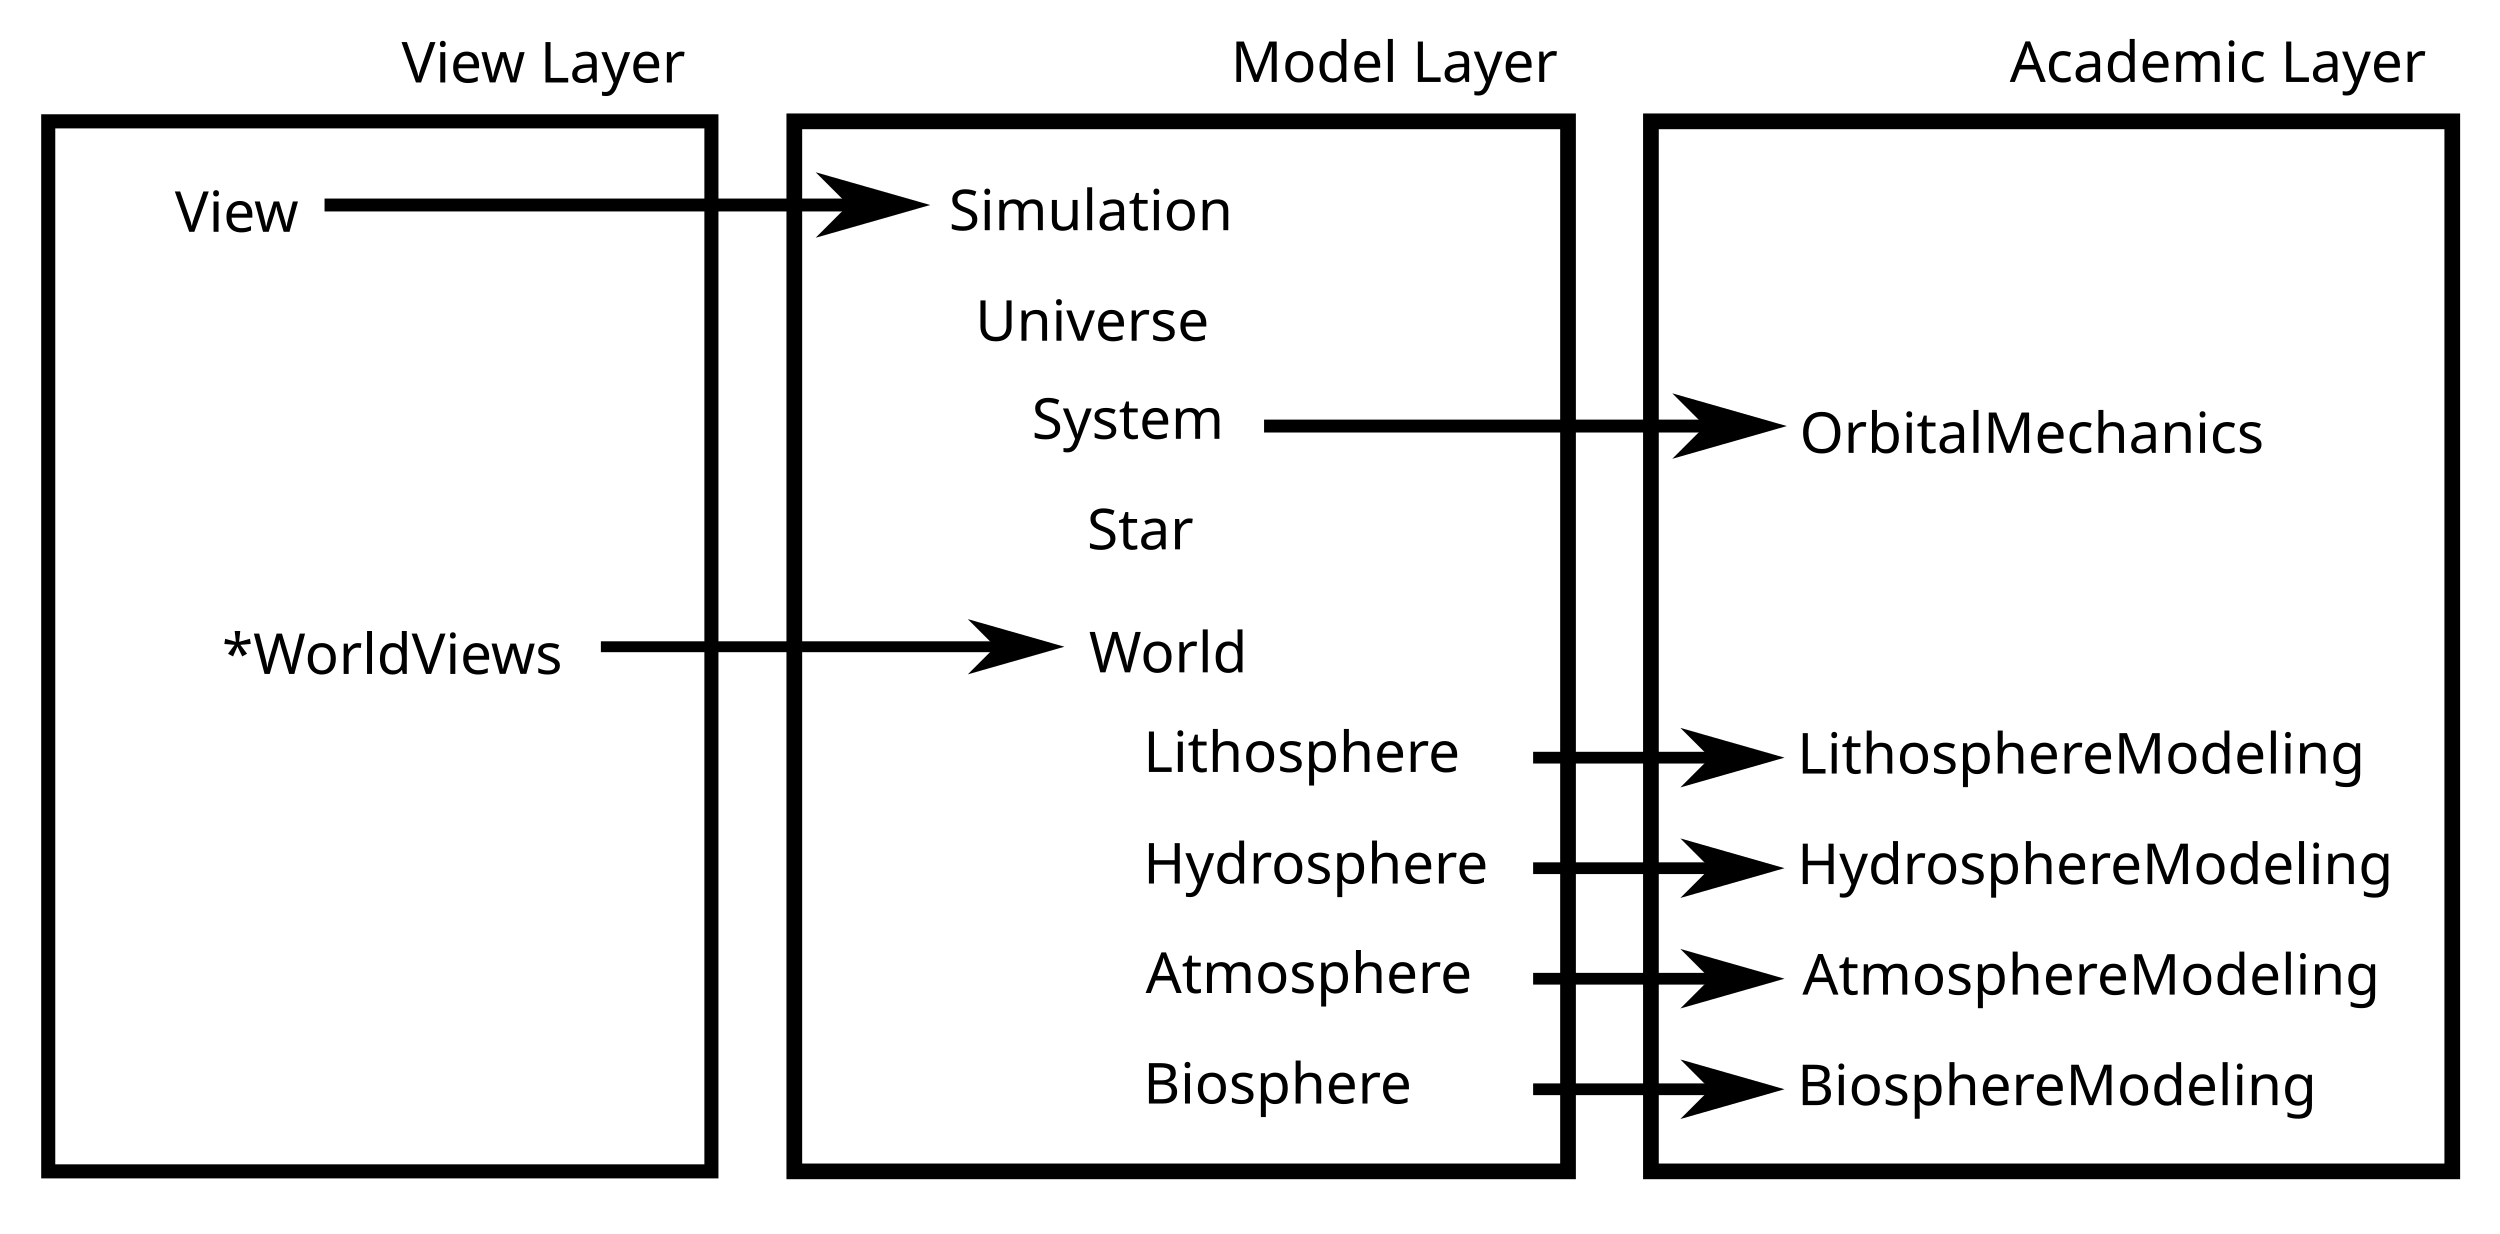
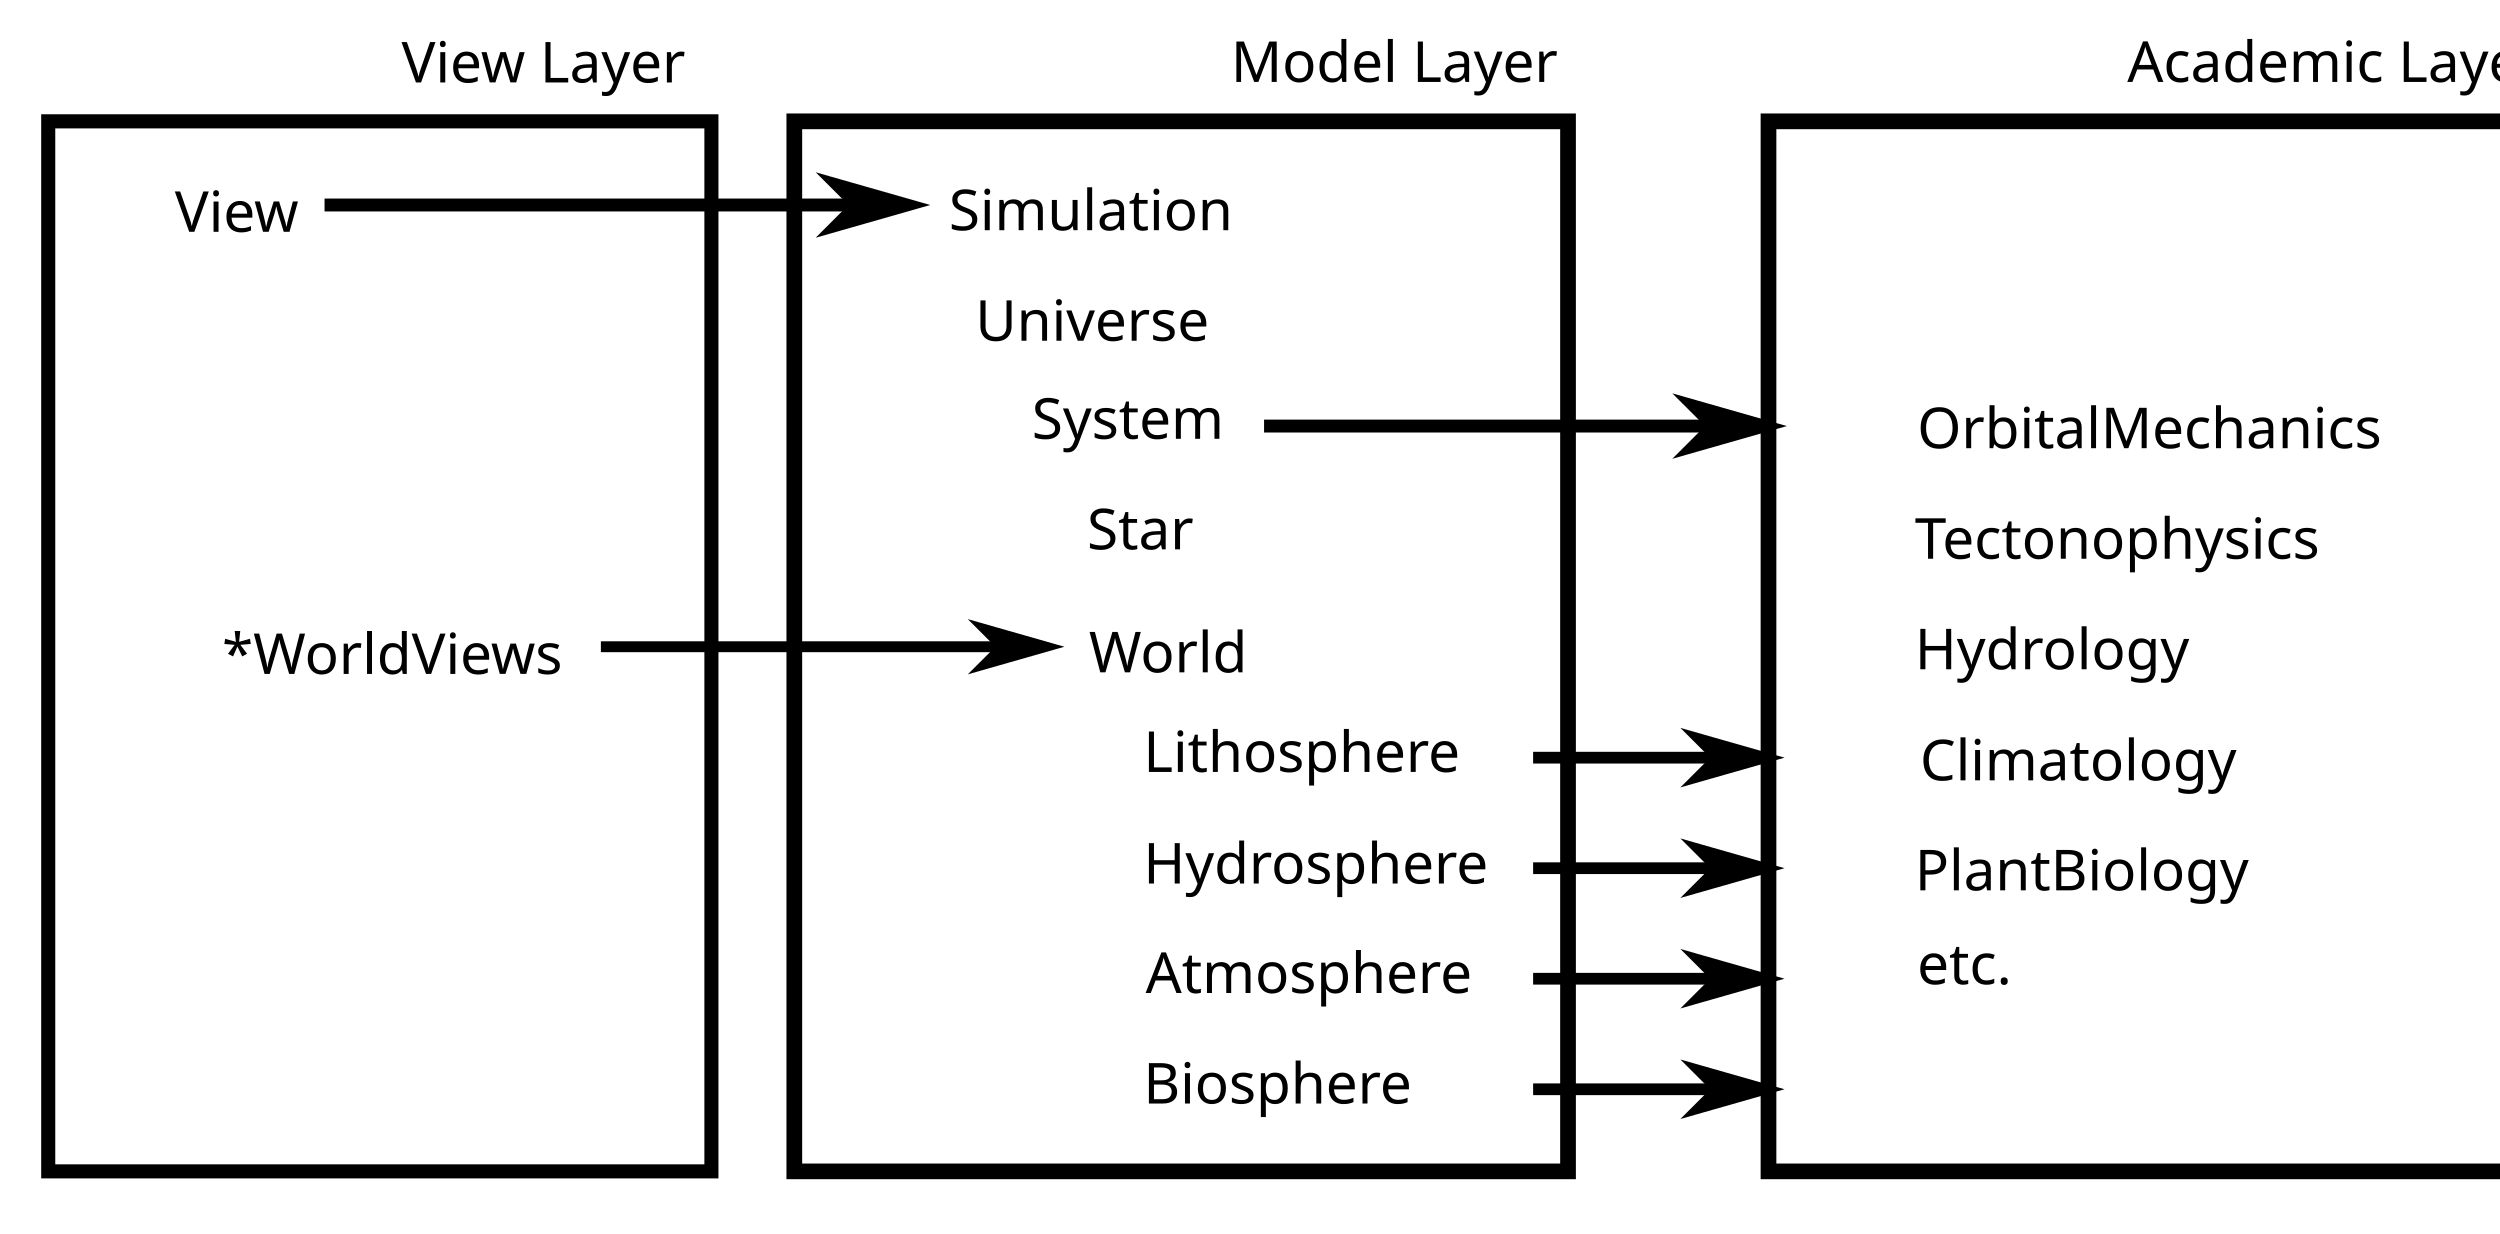
<svg xmlns="http://www.w3.org/2000/svg" width="383mm" height="189mm" viewBox="0 0 1357.086 669.685" id="svg2" version="1.1">
  <defs id="defs4">
    <marker orient="auto" refY="0" refX="0" id="marker4672" style="overflow:visible">
      <path id="path4674" d="M 0,0 5,-5 -12.5,0 5,5 0,0 Z" style="fill:#000000;fill-opacity:1;fill-rule:evenodd;stroke:#000000;stroke-width:1pt;stroke-opacity:1" transform="matrix(-0.4,0,0,-0.4,-4,0)" />
    </marker>
    <marker orient="auto" refY="0" refX="0" id="Arrow1Send" style="overflow:visible">
      <path id="path4385" d="M 0,0 5,-5 -12.5,0 5,5 0,0 Z" style="fill:#000000;fill-opacity:1;fill-rule:evenodd;stroke:#000000;stroke-width:1pt;stroke-opacity:1" transform="matrix(-0.2,0,0,-0.2,-1.2,0)" />
    </marker>
    <marker orient="auto" refY="0" refX="0" id="Arrow1Mend" style="overflow:visible">
      <path id="path4379" d="M 0,0 5,-5 -12.5,0 5,5 0,0 Z" style="fill:#000000;fill-opacity:1;fill-rule:evenodd;stroke:#000000;stroke-width:1pt;stroke-opacity:1" transform="matrix(-0.4,0,0,-0.4,-4,0)" />
    </marker>
    <marker orient="auto" refY="0" refX="0" id="marker4672-2" style="overflow:visible">
      <path id="path4674-3" d="M 0,0 5,-5 -12.5,0 5,5 0,0 Z" style="fill:#000000;fill-opacity:1;fill-rule:evenodd;stroke:#000000;stroke-width:1pt;stroke-opacity:1" transform="matrix(-0.4,0,0,-0.4,-4,0)" />
    </marker>
    <marker orient="auto" refY="0" refX="0" id="marker4672-2-5" style="overflow:visible">
      <path id="path4674-3-9" d="M 0,0 5,-5 -12.5,0 5,5 0,0 Z" style="fill:#000000;fill-opacity:1;fill-rule:evenodd;stroke:#000000;stroke-width:1pt;stroke-opacity:1" transform="matrix(-0.4,0,0,-0.4,-4,0)" />
    </marker>
    <marker orient="auto" refY="0" refX="0" id="marker4672-2-5-2" style="overflow:visible">
      <path id="path4674-3-9-8" d="M 0,0 5,-5 -12.5,0 5,5 0,0 Z" style="fill:#000000;fill-opacity:1;fill-rule:evenodd;stroke:#000000;stroke-width:1pt;stroke-opacity:1" transform="matrix(-0.4,0,0,-0.4,-4,0)" />
    </marker>
    <marker orient="auto" refY="0" refX="0" id="marker4672-7" style="overflow:visible">
      <path id="path4674-36" d="M 0,0 5,-5 -12.5,0 5,5 0,0 Z" style="fill:#000000;fill-opacity:1;fill-rule:evenodd;stroke:#000000;stroke-width:1pt;stroke-opacity:1" transform="matrix(-0.4,0,0,-0.4,-4,0)" />
    </marker>
    <marker orient="auto" refY="0" refX="0" id="marker4672-9" style="overflow:visible">
      <path id="path4674-4" d="M 0,0 5,-5 -12.5,0 5,5 0,0 Z" style="fill:#000000;fill-opacity:1;fill-rule:evenodd;stroke:#000000;stroke-width:1pt;stroke-opacity:1" transform="matrix(-0.4,0,0,-0.4,-4,0)" />
    </marker>
    <marker orient="auto" refY="0" refX="0" id="marker4672-9-4" style="overflow:visible">
      <path id="path4674-4-5" d="M 0,0 5,-5 -12.5,0 5,5 0,0 Z" style="fill:#000000;fill-opacity:1;fill-rule:evenodd;stroke:#000000;stroke-width:1pt;stroke-opacity:1" transform="matrix(-0.4,0,0,-0.4,-4,0)" />
    </marker>
  </defs>
  <g id="layer1" transform="translate(0,-382.6772)">
    <text xml:space="preserve" style="font-style:normal;font-weight:normal;font-size:30.698px;line-height:125%;font-family:sans-serif;letter-spacing:0px;word-spacing:0px;fill:#000000;fill-opacity:1;stroke:none;stroke-width:1px;stroke-linecap:butt;stroke-linejoin:miter;stroke-opacity:1" x="529.455" y="567.651" id="text4136">
      <tspan id="tspan4138" x="529.455" y="567.651">Universe</tspan>
    </text>
    <text xml:space="preserve" style="font-style:normal;font-weight:normal;font-size:30.698px;line-height:125%;font-family:sans-serif;letter-spacing:0px;word-spacing:0px;fill:#000000;fill-opacity:1;stroke:none;stroke-width:1px;stroke-linecap:butt;stroke-linejoin:miter;stroke-opacity:1" x="620.684" y="801.701" id="text4140">
      <tspan id="tspan4142" x="620.684" y="801.701">Lithosphere</tspan>
    </text>
    <text xml:space="preserve" style="font-style:normal;font-weight:normal;font-size:30.698px;line-height:125%;font-family:sans-serif;letter-spacing:0px;word-spacing:0px;fill:#000000;fill-opacity:1;stroke:none;stroke-width:1px;stroke-linecap:butt;stroke-linejoin:miter;stroke-opacity:1" x="620.684" y="981.7" id="text4144">
      <tspan id="tspan4146" x="620.684" y="981.7">Biosphere</tspan>
    </text>
    <text xml:space="preserve" style="font-style:normal;font-weight:normal;font-size:30.698px;line-height:125%;font-family:sans-serif;letter-spacing:0px;word-spacing:0px;fill:#000000;fill-opacity:1;stroke:none;stroke-width:1px;stroke-linecap:butt;stroke-linejoin:miter;stroke-opacity:1" x="620.684" y="862.282" id="text4148">
      <tspan id="tspan4150" x="620.684" y="862.282">Hydrosphere</tspan>
    </text>
    <text xml:space="preserve" style="font-style:normal;font-weight:normal;font-size:30.698px;line-height:125%;font-family:sans-serif;letter-spacing:0px;word-spacing:0px;fill:#000000;fill-opacity:1;stroke:none;stroke-width:1px;stroke-linecap:butt;stroke-linejoin:miter;stroke-opacity:1" x="621.883" y="921.7" id="text4152">
      <tspan id="tspan4154" x="621.883" y="921.7">Atmosphere</tspan>
    </text>
    <text xml:space="preserve" style="font-style:normal;font-weight:normal;font-size:30.698px;line-height:125%;font-family:sans-serif;letter-spacing:0px;word-spacing:0px;fill:#000000;fill-opacity:1;stroke:none;stroke-width:1px;stroke-linecap:butt;stroke-linejoin:miter;stroke-opacity:1" x="591.103" y="747.651" id="text4140-3">
      <tspan id="tspan4142-6" x="591.103" y="747.651">World</tspan>
    </text>
    <text xml:space="preserve" style="font-style:normal;font-weight:normal;font-size:20px;line-height:125%;font-family:sans-serif;letter-spacing:0px;word-spacing:0px;fill:#000000;fill-opacity:1;stroke:none;stroke-width:1px;stroke-linecap:butt;stroke-linejoin:miter;stroke-opacity:1" x="181.772" y="769.328" id="text4238">
      <tspan id="tspan4240" x="181.772" y="769.328" />
    </text>
    <text xml:space="preserve" style="font-style:normal;font-weight:normal;font-size:30.698px;line-height:125%;font-family:sans-serif;letter-spacing:0px;word-spacing:0px;fill:#000000;fill-opacity:1;stroke:none;stroke-width:1px;stroke-linecap:butt;stroke-linejoin:miter;stroke-opacity:1" x="590.099" y="680.87" id="text4140-3-7">
      <tspan id="tspan4142-6-5" x="590.099" y="680.87">Star</tspan>
    </text>
    <text xml:space="preserve" style="font-style:normal;font-weight:normal;font-size:30.698px;line-height:125%;font-family:sans-serif;letter-spacing:0px;word-spacing:0px;fill:#000000;fill-opacity:1;stroke:none;stroke-width:1px;stroke-linecap:butt;stroke-linejoin:miter;stroke-opacity:1" x="515.099" y="507.651" id="text4136-3">
      <tspan id="tspan4138-5" x="515.099" y="507.651">Simulation</tspan>
    </text>
    <text xml:space="preserve" style="font-style:normal;font-weight:normal;font-size:30.698px;line-height:125%;font-family:sans-serif;letter-spacing:0px;word-spacing:0px;fill:#000000;fill-opacity:1;stroke:none;stroke-width:1px;stroke-linecap:butt;stroke-linejoin:miter;stroke-opacity:1" x="560.099" y="620.87" id="text4140-3-7-6">
      <tspan id="tspan4142-6-5-2" x="560.099" y="620.87">System</tspan>
    </text>
-     <text xml:space="preserve" style="font-style:normal;font-weight:normal;font-size:30.698px;line-height:125%;font-family:sans-serif;letter-spacing:0px;word-spacing:0px;fill:#000000;fill-opacity:1;stroke:none;stroke-width:1px;stroke-linecap:butt;stroke-linejoin:miter;stroke-opacity:1" x="976.911" y="628.524" id="text4136-9">
-       <tspan id="tspan4138-1" x="976.911" y="628.524">OrbitalMechanics</tspan>
+     <text xml:space="preserve" style="font-style:normal;font-weight:normal;font-size:30.698px;line-height:125%;font-family:sans-serif;letter-spacing:0px;word-spacing:0px;fill:#000000;fill-opacity:1;stroke:none;stroke-width:1px;stroke-linecap:butt;stroke-linejoin:miter;stroke-opacity:1" x="1040.733" y="625.977" id="text4136-9">
+       <tspan id="tspan4138-1" x="1040.733" y="625.977">OrbitalMechanics</tspan>
    </text>
-     <text xml:space="preserve" style="font-style:normal;font-weight:normal;font-size:30.698px;line-height:125%;font-family:sans-serif;letter-spacing:0px;word-spacing:0px;fill:#000000;fill-opacity:1;stroke:none;stroke-width:1px;stroke-linecap:butt;stroke-linejoin:miter;stroke-opacity:1" x="975.622" y="802.573" id="text4140-2">
-       <tspan id="tspan4142-7" x="975.622" y="802.573">LithosphereModeling</tspan>
+     <text xml:space="preserve" style="font-style:normal;font-weight:normal;font-size:30.698px;line-height:125%;font-family:sans-serif;letter-spacing:0px;word-spacing:0px;fill:#000000;fill-opacity:1;stroke:none;stroke-width:1px;stroke-linecap:butt;stroke-linejoin:miter;stroke-opacity:1" x="1039.444" y="685.977" id="text4140-2">
+       <tspan id="tspan4142-7" x="1039.444" y="685.977">Tectonophysics</tspan>
    </text>
-     <text xml:space="preserve" style="font-style:normal;font-weight:normal;font-size:30.698px;line-height:125%;font-family:sans-serif;letter-spacing:0px;word-spacing:0px;fill:#000000;fill-opacity:1;stroke:none;stroke-width:1px;stroke-linecap:butt;stroke-linejoin:miter;stroke-opacity:1" x="975.622" y="982.573" id="text4144-0">
-       <tspan id="tspan4146-9" x="975.622" y="982.573">BiosphereModeling</tspan>
+     <text xml:space="preserve" style="font-style:normal;font-weight:normal;font-size:30.698px;line-height:125%;font-family:sans-serif;letter-spacing:0px;word-spacing:0px;fill:#000000;fill-opacity:1;stroke:none;stroke-width:1px;stroke-linecap:butt;stroke-linejoin:miter;stroke-opacity:1" x="1039.444" y="865.977" id="text4144-0">
+       <tspan id="tspan4146-9" x="1039.444" y="865.977">PlantBiology</tspan>
    </text>
-     <text xml:space="preserve" style="font-style:normal;font-weight:normal;font-size:30.698px;line-height:125%;font-family:sans-serif;letter-spacing:0px;word-spacing:0px;fill:#000000;fill-opacity:1;stroke:none;stroke-width:1px;stroke-linecap:butt;stroke-linejoin:miter;stroke-opacity:1" x="975.622" y="862.573" id="text4148-3">
-       <tspan id="tspan4150-6" x="975.622" y="862.573">HydrosphereModeling</tspan>
+     <text xml:space="preserve" style="font-style:normal;font-weight:normal;font-size:30.698px;line-height:125%;font-family:sans-serif;letter-spacing:0px;word-spacing:0px;fill:#000000;fill-opacity:1;stroke:none;stroke-width:1px;stroke-linecap:butt;stroke-linejoin:miter;stroke-opacity:1" x="1039.444" y="745.977" id="text4148-3">
+       <tspan id="tspan4150-6" x="1039.444" y="745.977">Hydrology</tspan>
    </text>
-     <text xml:space="preserve" style="font-style:normal;font-weight:normal;font-size:30.698px;line-height:125%;font-family:sans-serif;letter-spacing:0px;word-spacing:0px;fill:#000000;fill-opacity:1;stroke:none;stroke-width:1px;stroke-linecap:butt;stroke-linejoin:miter;stroke-opacity:1" x="978.395" y="922.573" id="text4152-0">
-       <tspan id="tspan4154-6" x="978.395" y="922.573">AtmosphereModeling</tspan>
+     <text xml:space="preserve" style="font-style:normal;font-weight:normal;font-size:30.698px;line-height:125%;font-family:sans-serif;letter-spacing:0px;word-spacing:0px;fill:#000000;fill-opacity:1;stroke:none;stroke-width:1px;stroke-linecap:butt;stroke-linejoin:miter;stroke-opacity:1" x="1042.217" y="806.268" id="text4152-0">
+       <tspan id="tspan4154-6" x="1042.217" y="806.268">Climatology</tspan>
    </text>
    <path style="fill:none;fill-rule:evenodd;stroke:#000000;stroke-width:6.363;stroke-linecap:butt;stroke-linejoin:miter;stroke-miterlimit:4;stroke-dasharray:none;stroke-opacity:1;marker-end:url(#marker4672)" d="m 832.227,793.959 c 123.952,0 123.952,0 123.952,0" id="path4364" />
    <path style="fill:none;fill-rule:evenodd;stroke:#000000;stroke-width:6.363;stroke-linecap:butt;stroke-linejoin:miter;stroke-miterlimit:4;stroke-dasharray:none;stroke-opacity:1;marker-end:url(#marker4672-2)" d="m 832.227,853.959 c 123.952,0 123.952,0 123.952,0" id="path4364-7" />
    <path style="fill:none;fill-rule:evenodd;stroke:#000000;stroke-width:6.363;stroke-linecap:butt;stroke-linejoin:miter;stroke-miterlimit:4;stroke-dasharray:none;stroke-opacity:1;marker-end:url(#marker4672-2-5)" d="m 832.227,913.959 c 123.952,0 123.952,0 123.952,0" id="path4364-7-2" />
    <path style="fill:none;fill-rule:evenodd;stroke:#000000;stroke-width:6.363;stroke-linecap:butt;stroke-linejoin:miter;stroke-miterlimit:4;stroke-dasharray:none;stroke-opacity:1;marker-end:url(#marker4672-2-5-2)" d="m 832.227,973.959 c 123.952,0 123.952,0 123.952,0" id="path4364-7-2-9" />
    <path style="fill:none;fill-rule:evenodd;stroke:#000000;stroke-width:7;stroke-linecap:butt;stroke-linejoin:miter;stroke-miterlimit:4;stroke-dasharray:none;stroke-opacity:1;marker-end:url(#marker4672-7)" d="m 686.178,613.959 270,0" id="path4364-1" />
    <text xml:space="preserve" style="font-style:normal;font-weight:normal;font-size:30.698px;line-height:125%;font-family:sans-serif;letter-spacing:0px;word-spacing:0px;fill:#000000;fill-opacity:1;stroke:none;stroke-width:1px;stroke-linecap:butt;stroke-linejoin:miter;stroke-opacity:1" x="94.897" y="508.524" id="text4136-3-2">
      <tspan id="tspan4138-5-9" x="94.897" y="508.524">View</tspan>
    </text>
    <text xml:space="preserve" style="font-style:normal;font-weight:normal;font-size:30.698px;line-height:125%;font-family:sans-serif;letter-spacing:0px;word-spacing:0px;fill:#000000;fill-opacity:1;stroke:none;stroke-width:1px;stroke-linecap:butt;stroke-linejoin:miter;stroke-opacity:1" x="120.527" y="748.524" id="text4136-3-2-3">
      <tspan id="tspan4138-5-9-1" x="120.527" y="748.524">*WorldViews</tspan>
    </text>
    <path style="fill:none;fill-rule:evenodd;stroke:#000000;stroke-width:5.904;stroke-linecap:butt;stroke-linejoin:miter;stroke-miterlimit:4;stroke-dasharray:none;stroke-opacity:1;marker-end:url(#marker4672-9)" d="m 326.178,733.75 240,0" id="path4364-78" />
    <path style="fill:none;fill-rule:evenodd;stroke:#000000;stroke-width:7;stroke-linecap:butt;stroke-linejoin:miter;stroke-miterlimit:4;stroke-dasharray:none;stroke-opacity:1;marker-end:url(#marker4672-9-4)" d="m 176.178,493.959 315,0" id="path4364-78-0" />
    <rect style="fill:none;stroke-width:7;stroke-linecap:round;stroke-miterlimit:4;stroke-dasharray:none" id="rect7118" width="315" height="555" x="221.178" y="388.959" />
    <rect style="fill:none;stroke:#000000;stroke-width:7.643;stroke-linecap:round;stroke-miterlimit:4;stroke-dasharray:none;stroke-opacity:1" id="rect7120" width="360" height="570" x="26.178" y="448.541" />
    <text xml:space="preserve" style="font-style:normal;font-weight:normal;font-size:30.698px;line-height:125%;font-family:sans-serif;letter-spacing:0px;word-spacing:0px;fill:#000000;fill-opacity:1;stroke:none;stroke-width:1px;stroke-linecap:butt;stroke-linejoin:miter;stroke-opacity:1" x="217.967" y="427.446" id="text4136-3-2-36">
      <tspan id="tspan4138-5-9-10" x="217.967" y="427.446">View Layer</tspan>
    </text>
    <rect style="fill:none;stroke:#000000;stroke-width:8.528;stroke-linecap:round;stroke-miterlimit:4;stroke-dasharray:none;stroke-opacity:1" id="rect7120-6" width="420" height="570" x="431.178" y="448.541" />
-     <rect style="fill:none;stroke:#000000;stroke-width:8.528;stroke-linecap:round;stroke-miterlimit:4;stroke-dasharray:none;stroke-opacity:1" id="rect7120-6-3" width="435" height="570" x="896.178" y="448.541" />
+     <rect style="fill:none;stroke:#000000;stroke-width:8.528;stroke-linecap:round;stroke-miterlimit:4;stroke-dasharray:none;stroke-opacity:1" id="rect7120-6-3" width="435" height="570" x="960" y="448.541" />
    <text xml:space="preserve" style="font-style:normal;font-weight:normal;font-size:30.698px;line-height:125%;font-family:sans-serif;letter-spacing:0px;word-spacing:0px;fill:#000000;fill-opacity:1;stroke:none;stroke-width:1px;stroke-linecap:butt;stroke-linejoin:miter;stroke-opacity:1" x="668.165" y="427.155" id="text4136-3-2-36-2">
      <tspan id="tspan4138-5-9-10-0" x="668.165" y="427.155">Model Layer</tspan>
    </text>
-     <text xml:space="preserve" style="font-style:normal;font-weight:normal;font-size:30.698px;line-height:125%;font-family:sans-serif;letter-spacing:0px;word-spacing:0px;fill:#000000;fill-opacity:1;stroke:none;stroke-width:1px;stroke-linecap:butt;stroke-linejoin:miter;stroke-opacity:1" x="1090.938" y="427.155" id="text4136-3-2-36-2-6">
-       <tspan id="tspan4138-5-9-10-0-1" x="1090.938" y="427.155">Academic Layer</tspan>
+     <text xml:space="preserve" style="font-style:normal;font-weight:normal;font-size:30.698px;line-height:125%;font-family:sans-serif;letter-spacing:0px;word-spacing:0px;fill:#000000;fill-opacity:1;stroke:none;stroke-width:1px;stroke-linecap:butt;stroke-linejoin:miter;stroke-opacity:1" x="1154.76" y="427.155" id="text4136-3-2-36-2-6">
+       <tspan id="tspan4138-5-9-10-0-1" x="1154.76" y="427.155">Academic Layer</tspan>
+     </text>
+     <text xml:space="preserve" style="font-style:normal;font-weight:normal;font-size:40px;line-height:125%;font-family:sans-serif;letter-spacing:0px;word-spacing:0px;fill:#000000;fill-opacity:1;stroke:none;stroke-width:1px;stroke-linecap:butt;stroke-linejoin:miter;stroke-opacity:1" x="1050" y="932.362" id="text16890">
+       <tspan id="tspan16892" x="1050" y="932.362" />
+     </text>
+     <text xml:space="preserve" style="font-style:normal;font-weight:normal;font-size:30.698px;line-height:125%;font-family:sans-serif;letter-spacing:0px;word-spacing:0px;fill:#000000;fill-opacity:1;stroke:none;stroke-width:1px;stroke-linecap:butt;stroke-linejoin:miter;stroke-opacity:1" x="1040.708" y="916.927" id="text4144-0-4">
+       <tspan id="tspan4146-9-5" x="1040.708" y="916.927">etc.</tspan>
    </text>
  </g>
</svg>
